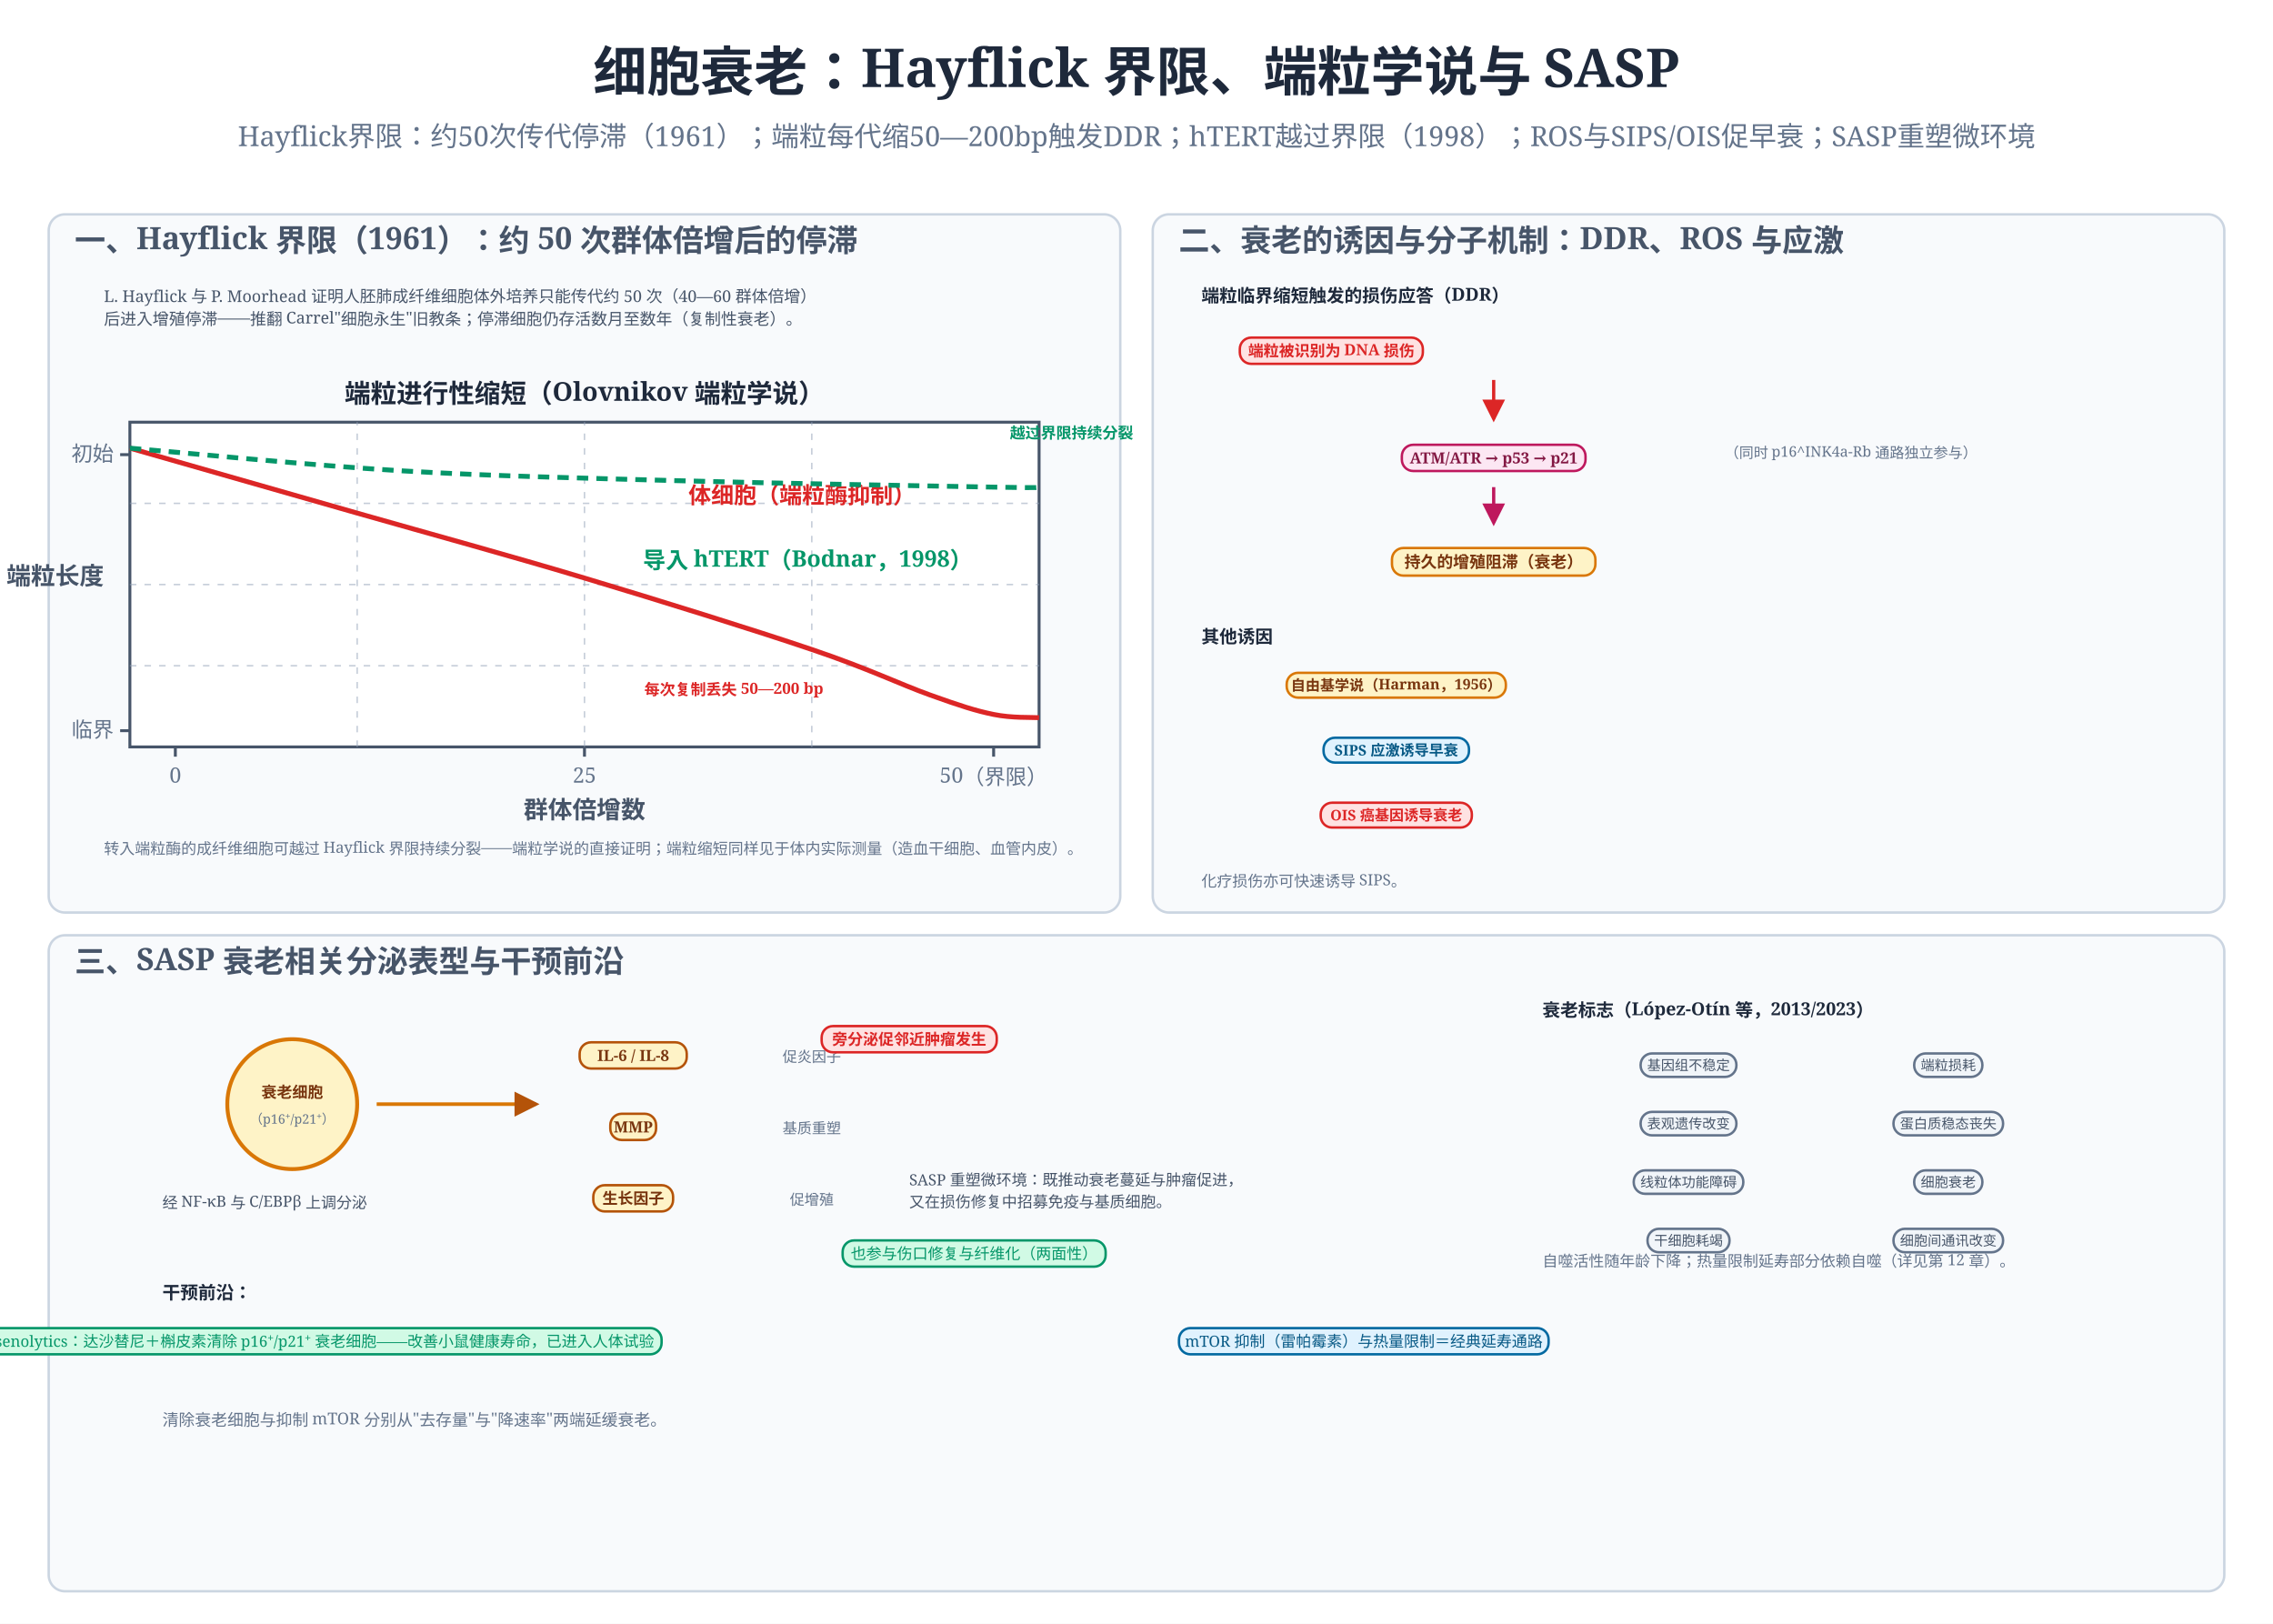
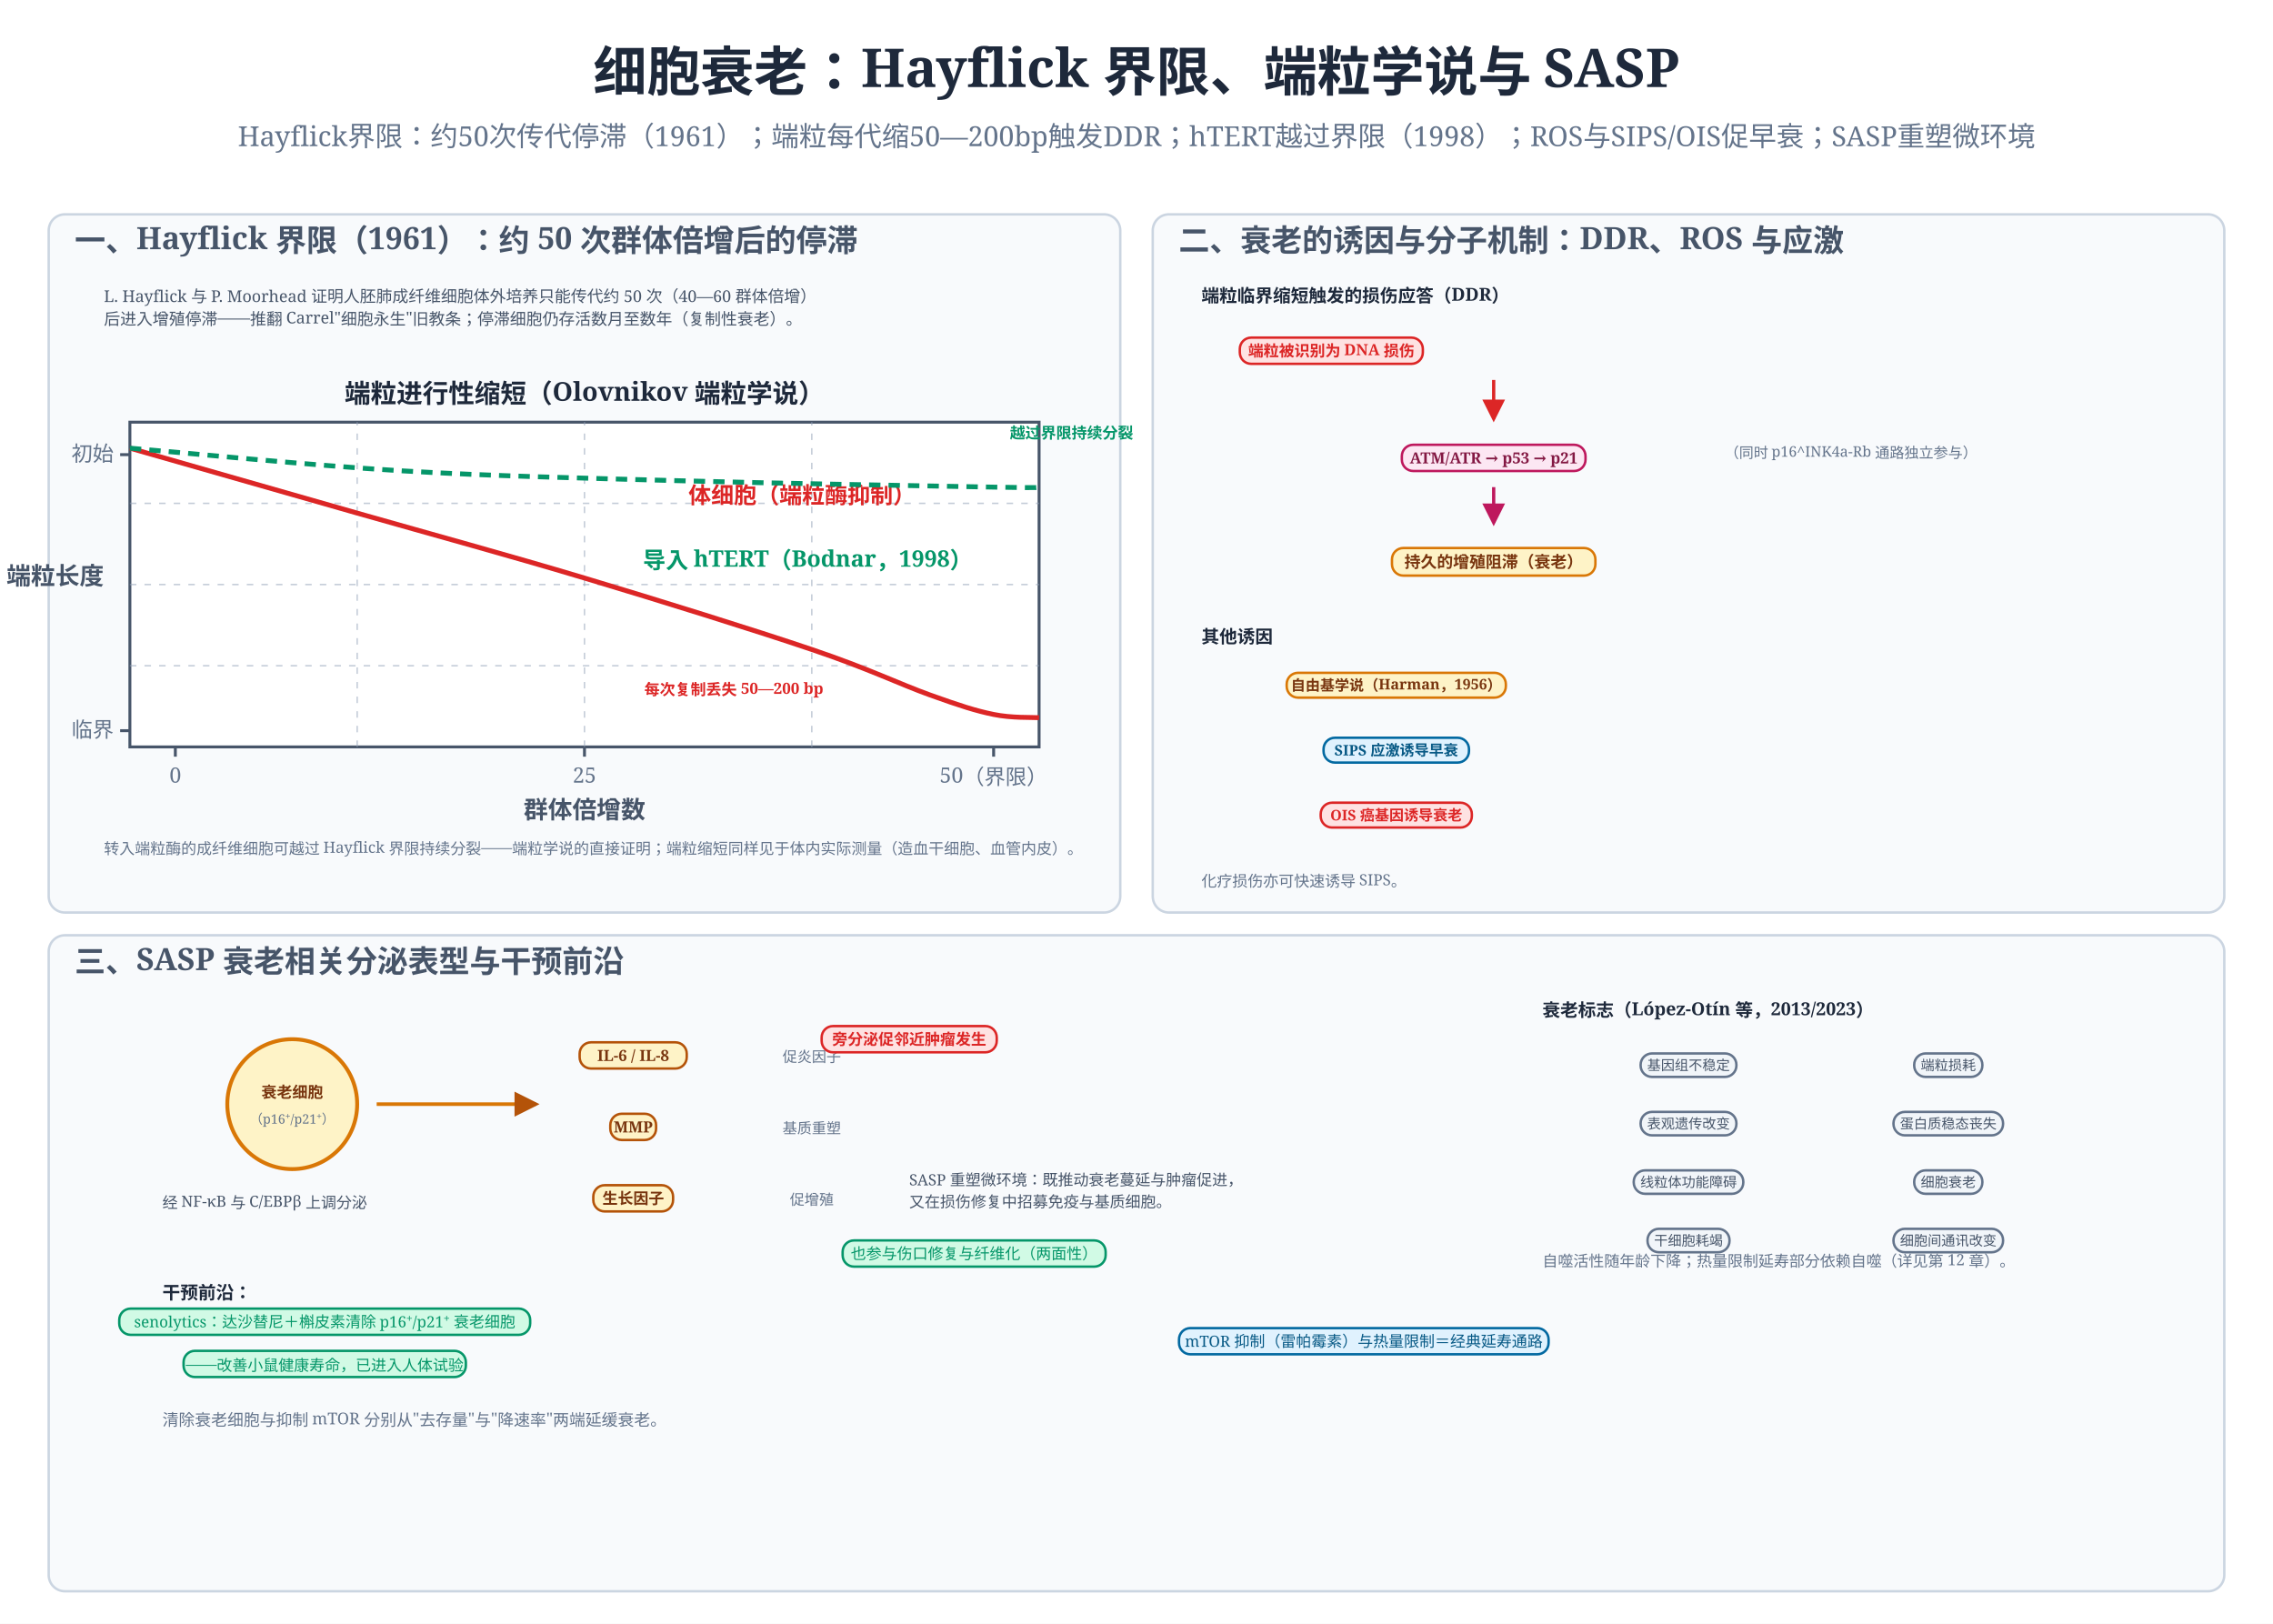
<svg xmlns="http://www.w3.org/2000/svg" width="1400" height="1000" viewBox="0 0 1400 1000" font-family="Noto Serif SC, LXGW WenKai, Songti SC, serif">
  <defs>
    <marker id="arr-ink" viewBox="0 0 10 10" refX="8.5" refY="5" markerWidth="7" markerHeight="7" orient="auto-start-reverse">
      <path d="M0,0 L10,5 L0,10 z" fill="#334155" />
    </marker>
    <marker id="arr-dna" viewBox="0 0 10 10" refX="8.5" refY="5" markerWidth="7" markerHeight="7" orient="auto-start-reverse">
      <path d="M0,0 L10,5 L0,10 z" fill="#0f766e" />
    </marker>
    <marker id="arr-rna" viewBox="0 0 10 10" refX="8.5" refY="5" markerWidth="7" markerHeight="7" orient="auto-start-reverse">
      <path d="M0,0 L10,5 L0,10 z" fill="#b45309" />
    </marker>
    <marker id="arr-pro" viewBox="0 0 10 10" refX="8.5" refY="5" markerWidth="7" markerHeight="7" orient="auto-start-reverse">
      <path d="M0,0 L10,5 L0,10 z" fill="#6d28d9" />
    </marker>
    <marker id="arr-enz" viewBox="0 0 10 10" refX="8.5" refY="5" markerWidth="7" markerHeight="7" orient="auto-start-reverse">
      <path d="M0,0 L10,5 L0,10 z" fill="#be185d" />
    </marker>
    <marker id="arr-acc" viewBox="0 0 10 10" refX="8.5" refY="5" markerWidth="7" markerHeight="7" orient="auto-start-reverse">
      <path d="M0,0 L10,5 L0,10 z" fill="#0369a1" />
    </marker>
    <marker id="arr-ok" viewBox="0 0 10 10" refX="8.5" refY="5" markerWidth="7" markerHeight="7" orient="auto-start-reverse">
      <path d="M0,0 L10,5 L0,10 z" fill="#059669" />
    </marker>
    <marker id="arr-warn" viewBox="0 0 10 10" refX="8.5" refY="5" markerWidth="7" markerHeight="7" orient="auto-start-reverse">
      <path d="M0,0 L10,5 L0,10 z" fill="#b45309" />
    </marker>
    <marker id="arr-bad" viewBox="0 0 10 10" refX="8.5" refY="5" markerWidth="7" markerHeight="7" orient="auto-start-reverse">
      <path d="M0,0 L10,5 L0,10 z" fill="#dc2626" />
    </marker>
    <marker id="arr-mute" viewBox="0 0 10 10" refX="8.5" refY="5" markerWidth="7" markerHeight="7" orient="auto-start-reverse">
      <path d="M0,0 L10,5 L0,10 z" fill="#94a3b8" />
    </marker>
  </defs>
  <rect x="0" y="0" width="1400" height="1000" fill="#ffffff" />
  <text x="700" y="56" text-anchor="middle" font-size="33" font-weight="700" fill="#1e293b">细胞衰老：Hayflick 界限、端粒学说与 SASP</text>
  <text x="700" y="90" text-anchor="middle" font-size="17" fill="#64748b">Hayflick界限：约50次传代停滞（1961）；端粒每代缩50—200bp触发DDR；hTERT越过界限（1998）；ROS与SIPS/OIS促早衰；SASP重塑微环境</text>
  <rect x="30" y="132" width="660" height="430" rx="10" fill="#f8fafc" stroke="#cbd5e1" stroke-width="1.5" />
  <text x="46" y="154.84" font-size="19" fill="#475569" font-weight="700">一、Hayflick 界限（1961）：约 50 次群体倍增后的停滞</text>
  <text x="64" y="186" font-size="10" fill="#475569">L. Hayflick 与 P. Moorhead 证明人胚肺成纤维细胞体外培养只能传代约 50 次（40—60 群体倍增）</text>
  <text x="64" y="200" font-size="10" fill="#475569">后进入增殖停滞——推翻 Carrel"细胞永生"旧教条；停滞细胞仍存活数月至数年（复制性衰老）。</text>
  <rect x="80" y="260" width="560" height="200" fill="#ffffff" stroke="#475569" stroke-width="1.8" />
  <line x1="80" y1="410" x2="640" y2="410" stroke="#94a3b8" stroke-width="0.9" stroke-dasharray="4 5" opacity="0.55" />
  <line x1="220" y1="460" x2="220" y2="260" stroke="#94a3b8" stroke-width="0.9" stroke-dasharray="4 5" opacity="0.55" />
  <line x1="80" y1="360" x2="640" y2="360" stroke="#94a3b8" stroke-width="0.9" stroke-dasharray="4 5" opacity="0.55" />
  <line x1="360" y1="460" x2="360" y2="260" stroke="#94a3b8" stroke-width="0.9" stroke-dasharray="4 5" opacity="0.55" />
  <line x1="80" y1="310" x2="640" y2="310" stroke="#94a3b8" stroke-width="0.9" stroke-dasharray="4 5" opacity="0.55" />
  <line x1="500" y1="460" x2="500" y2="260" stroke="#94a3b8" stroke-width="0.9" stroke-dasharray="4 5" opacity="0.55" />
  <line x1="108" y1="460" x2="108" y2="466" stroke="#475569" stroke-width="1.8" />
  <text x="108" y="482" font-size="13" fill="#64748b" text-anchor="middle">0</text>
  <line x1="360" y1="460" x2="360" y2="466" stroke="#475569" stroke-width="1.8" />
  <text x="360" y="482" font-size="13" fill="#64748b" text-anchor="middle">25</text>
  <line x1="612" y1="460" x2="612" y2="466" stroke="#475569" stroke-width="1.8" />
  <text x="612" y="482" font-size="13" fill="#64748b" text-anchor="middle">50（界限）</text>
  <line x1="74" y1="450" x2="80" y2="450" stroke="#475569" stroke-width="1.8" />
  <text x="70" y="454" font-size="13" fill="#64748b" text-anchor="end">临界</text>
  <line x1="74" y1="280" x2="80" y2="280" stroke="#475569" stroke-width="1.8" />
  <text x="70" y="284" font-size="13" fill="#64748b" text-anchor="end">初始</text>
  <text x="360" y="504" font-size="15" fill="#475569" text-anchor="middle" font-weight="600">群体倍增数</text>
  <text x="34" y="360" font-size="15" fill="#475569" text-anchor="middle" font-weight="600">端粒长度</text>
  <text x="360" y="248" font-size="16" fill="#1e293b" text-anchor="middle" font-weight="700">端粒进行性缩短（Olovnikov 端粒学说）</text>
  <path d="M80,276 C103.3,282.7 173.3,302.7 220,316 C266.7,329.3 313.3,342.0 360,356 C406.7,370.0 464.5,388.0 500,400 C535.5,412.0 554.1,421.3 572.8,428 C591.5,434.7 600.8,437.7 612,440 C623.2,442.3 635.3,441.7 640,442" fill="none" stroke="#dc2626" stroke-width="3" />
  <text x="424" y="310" font-size="14" fill="#dc2626" font-weight="700">体细胞（端粒酶抑制）</text>
  <path d="M80,276 C108.0,278.3 192.0,286.7 248,290 C304.0,293.3 355.3,294.3 416,296 C476.7,297.7 574.7,299.3 612,300 C649.3,300.7 635.3,300.0 640,300" fill="none" stroke="#059669" stroke-width="3" stroke-dasharray="7 5" />
  <text x="396" y="350" font-size="14" fill="#059669" font-weight="700">导入 hTERT（Bodnar，1998）</text>
  <text x="660" y="270" font-size="9.5" fill="#059669" text-anchor="middle" font-weight="700">越过界限持续分裂</text>
  <text x="452" y="428" font-size="9.5" fill="#dc2626" text-anchor="middle" font-weight="700">每次复制丢失 50—200 bp</text>
  <text x="64" y="526" font-size="9.5" fill="#64748b">转入端粒酶的成纤维细胞可越过 Hayflick 界限持续分裂——端粒学说的直接证明；端粒缩短同样见于体内实际测量（造血干细胞、血管内皮）。</text>
  <rect x="710" y="132" width="660" height="430" rx="10" fill="#f8fafc" stroke="#cbd5e1" stroke-width="1.5" />
  <text x="726" y="154.84" font-size="19" fill="#475569" font-weight="700">二、衰老的诱因与分子机制：DDR、ROS 与应激</text>
  <text x="740" y="186" font-size="11" fill="#1e293b" font-weight="700">端粒临界缩短触发的损伤应答（DDR）</text>
  <rect x="763.629" y="207.925" width="112.743" height="16.15" rx="7" fill="#fee2e2" stroke="#dc2626" stroke-width="1.5" />
  <text x="820" y="219.42" font-size="9.5" fill="#dc2626" text-anchor="middle" font-weight="700">端粒被识别为 DNA 损伤</text>
  <line x1="920" y1="234" x2="920" y2="258" stroke="#dc2626" stroke-width="2" marker-end="url(#arr-bad)" />
  <rect x="863.433" y="273.925" width="113.134" height="16.15" rx="7" fill="#fce7f3" stroke="#be185d" stroke-width="1.5" />
  <text x="920" y="285.42" font-size="9.5" fill="#831843" text-anchor="middle" font-weight="700">ATM/ATR → p53 → p21</text>
  <text x="1140" y="282" font-size="9" fill="#64748b" text-anchor="middle">（同时 p16^INK4a-Rb 通路独立参与）</text>
  <line x1="920" y1="300" x2="920" y2="322" stroke="#be185d" stroke-width="2" marker-end="url(#arr-enz)" />
  <rect x="857.35" y="337.5" width="125.3" height="17" rx="7" fill="#fef3c7" stroke="#d97706" stroke-width="1.5" />
  <text x="920" y="349.6" font-size="10" fill="#78350f" text-anchor="middle" font-weight="700">持久的增殖阻滞（衰老）</text>
  <text x="740" y="396" font-size="11" fill="#1e293b" font-weight="700">其他诱因</text>
  <rect x="792.5" y="414.35" width="134.999" height="15.3" rx="7" fill="#fef3c7" stroke="#d97706" stroke-width="1.5" />
  <text x="860" y="425.24" font-size="9" fill="#78350f" text-anchor="middle" font-weight="700">自由基学说（Harman，1956）</text>
  <rect x="815.212" y="454.35" width="89.576" height="15.3" rx="7" fill="#e0f2fe" stroke="#0369a1" stroke-width="1.5" />
  <text x="860" y="465.24" font-size="9" fill="#075985" text-anchor="middle" font-weight="700">SIPS 应激诱导早衰</text>
  <rect x="813.451" y="494.35" width="93.099" height="15.3" rx="7" fill="#fee2e2" stroke="#dc2626" stroke-width="1.5" />
  <text x="860" y="505.24" font-size="9" fill="#dc2626" text-anchor="middle" font-weight="700">OIS 癌基因诱导衰老</text>
  <text x="740" y="546" font-size="9.5" fill="#64748b">化疗损伤亦可快速诱导 SIPS。</text>
  <rect x="30" y="576" width="1340" height="404" rx="10" fill="#f8fafc" stroke="#cbd5e1" stroke-width="1.5" />
  <text x="46" y="598.84" font-size="19" fill="#475569" font-weight="700">三、SASP 衰老相关分泌表型与干预前沿</text>
  <circle cx="180" cy="680" r="40" fill="#fef3c7" stroke="#d97706" stroke-width="2.4" />
  <text x="180" y="676" font-size="9.5" fill="#78350f" text-anchor="middle" font-weight="700">衰老细胞</text>
  <text x="180" y="692" font-size="8" fill="#64748b" text-anchor="middle">（p16⁺/p21⁺）</text>
  <text x="100" y="744" font-size="9.5" fill="#475569">经 NF-κB 与 C/EBPβ 上调分泌</text>
  <rect x="357.015" y="641.925" width="65.97" height="16.15" rx="7" fill="#fef3c7" stroke="#b45309" stroke-width="1.5" />
  <text x="390" y="653.42" font-size="9.5" fill="#78350f" text-anchor="middle" font-weight="700">IL-6 / IL-8</text>
  <text x="500" y="654" font-size="9" fill="#64748b" text-anchor="middle">促炎因子</text>
  <rect x="375.9" y="685.925" width="28.2" height="16.15" rx="7" fill="#fef3c7" stroke="#b45309" stroke-width="1.5" />
  <text x="390" y="697.42" font-size="9.5" fill="#78350f" text-anchor="middle" font-weight="700">MMP</text>
  <text x="500" y="698" font-size="9" fill="#64748b" text-anchor="middle">基质重塑</text>
  <rect x="365.43" y="729.925" width="49.14" height="16.15" rx="7" fill="#fef3c7" stroke="#b45309" stroke-width="1.5" />
  <text x="390" y="741.42" font-size="9.5" fill="#78350f" text-anchor="middle" font-weight="700">生长因子</text>
  <text x="500" y="742" font-size="9" fill="#64748b" text-anchor="middle">促增殖</text>
  <line x1="232" y1="680" x2="330" y2="680" stroke="#d97706" stroke-width="2.2" marker-end="url(#arr-warn)" />
  <rect x="506.075" y="631.925" width="107.85" height="16.15" rx="7" fill="#fee2e2" stroke="#dc2626" stroke-width="1.5" />
  <text x="560" y="643.42" font-size="9.5" fill="#dc2626" text-anchor="middle" font-weight="700">旁分泌促邻近肿瘤发生</text>
  <rect x="519" y="763.925" width="162" height="16.15" rx="7" fill="#d1fae5" stroke="#059669" stroke-width="1.5" />
  <text x="600" y="775.42" font-size="9.5" fill="#059669" text-anchor="middle">也参与伤口修复与纤维化（两面性）</text>
  <text x="560" y="730" font-size="9.5" fill="#475569">SASP 重塑微环境：既推动衰老蔓延与肿瘤促进，</text>
  <text x="560" y="743.5" font-size="9.5" fill="#475569">又在损伤修复中招募免疫与基质细胞。</text>
  <text x="950" y="626" font-size="11" fill="#1e293b" font-weight="700">衰老标志（López-Otín 等，2013/2023）</text>
  <rect x="1010.5" y="648.775" width="59" height="14.45" rx="7" fill="#f1f5f9" stroke="#64748b" stroke-width="1.5" />
  <text x="1040" y="659.06" font-size="8.5" fill="#475569" text-anchor="middle">基因组不稳定</text>
  <rect x="1179" y="648.775" width="42" height="14.45" rx="7" fill="#f1f5f9" stroke="#64748b" stroke-width="1.5" />
  <text x="1200" y="659.06" font-size="8.5" fill="#475569" text-anchor="middle">端粒损耗</text>
  <rect x="1010.5" y="684.775" width="59" height="14.45" rx="7" fill="#f1f5f9" stroke="#64748b" stroke-width="1.5" />
  <text x="1040" y="695.06" font-size="8.5" fill="#475569" text-anchor="middle">表观遗传改变</text>
  <rect x="1166.25" y="684.775" width="67.5" height="14.45" rx="7" fill="#f1f5f9" stroke="#64748b" stroke-width="1.5" />
  <text x="1200" y="695.06" font-size="8.5" fill="#475569" text-anchor="middle">蛋白质稳态丧失</text>
  <rect x="1006.25" y="720.775" width="67.5" height="14.45" rx="7" fill="#f1f5f9" stroke="#64748b" stroke-width="1.5" />
  <text x="1040" y="731.06" font-size="8.5" fill="#475569" text-anchor="middle">线粒体功能障碍</text>
  <rect x="1179" y="720.775" width="42" height="14.45" rx="7" fill="#f1f5f9" stroke="#64748b" stroke-width="1.5" />
  <text x="1200" y="731.06" font-size="8.5" fill="#475569" text-anchor="middle">细胞衰老</text>
  <rect x="1014.75" y="756.775" width="50.5" height="14.45" rx="7" fill="#f1f5f9" stroke="#64748b" stroke-width="1.5" />
  <text x="1040" y="767.06" font-size="8.5" fill="#475569" text-anchor="middle">干细胞耗竭</text>
  <rect x="1166.25" y="756.775" width="67.5" height="14.45" rx="7" fill="#f1f5f9" stroke="#64748b" stroke-width="1.5" />
  <text x="1200" y="767.06" font-size="8.5" fill="#475569" text-anchor="middle">细胞间通讯改变</text>
  <text x="100" y="800" font-size="11" fill="#1e293b" font-weight="700">干预前沿：</text>
-   <rect x="-7.495" y="817.925" width="414.99" height="16.15" rx="7" fill="#d1fae5" stroke="#059669" stroke-width="1.5" />
-   <text x="200" y="829.42" font-size="9.5" fill="#059669" text-anchor="middle">senolytics：达沙替尼＋槲皮素清除 p16⁺/p21⁺ 衰老细胞——改善小鼠健康寿命，已进入人体试验</text>
+   <rect x="73.445" y="805.925" width="253.11" height="16.15" rx="7" fill="#d1fae5" stroke="#059669" stroke-width="1.5" />
+   <text x="200" y="817.42" font-size="9.5" fill="#059669" text-anchor="middle">senolytics：达沙替尼＋槲皮素清除 p16⁺/p21⁺ 衰老细胞</text>
+   <rect x="113.06" y="831.925" width="173.88" height="16.15" rx="7" fill="#d1fae5" stroke="#059669" stroke-width="1.5" />
+   <text x="200" y="843.42" font-size="9.5" fill="#059669" text-anchor="middle">——改善小鼠健康寿命，已进入人体试验</text>
  <rect x="726.175" y="817.925" width="227.65" height="16.15" rx="7" fill="#e0f2fe" stroke="#0369a1" stroke-width="1.5" />
  <text x="840" y="829.42" font-size="9.5" fill="#075985" text-anchor="middle">mTOR 抑制（雷帕霉素）与热量限制＝经典延寿通路</text>
  <text x="100" y="878" font-size="10" fill="#64748b">清除衰老细胞与抑制 mTOR 分别从"去存量"与"降速率"两端延缓衰老。</text>
  <text x="950" y="780" font-size="9.5" fill="#64748b">自噬活性随年龄下降；热量限制延寿部分依赖自噬（详见第 12 章）。</text>
</svg>
